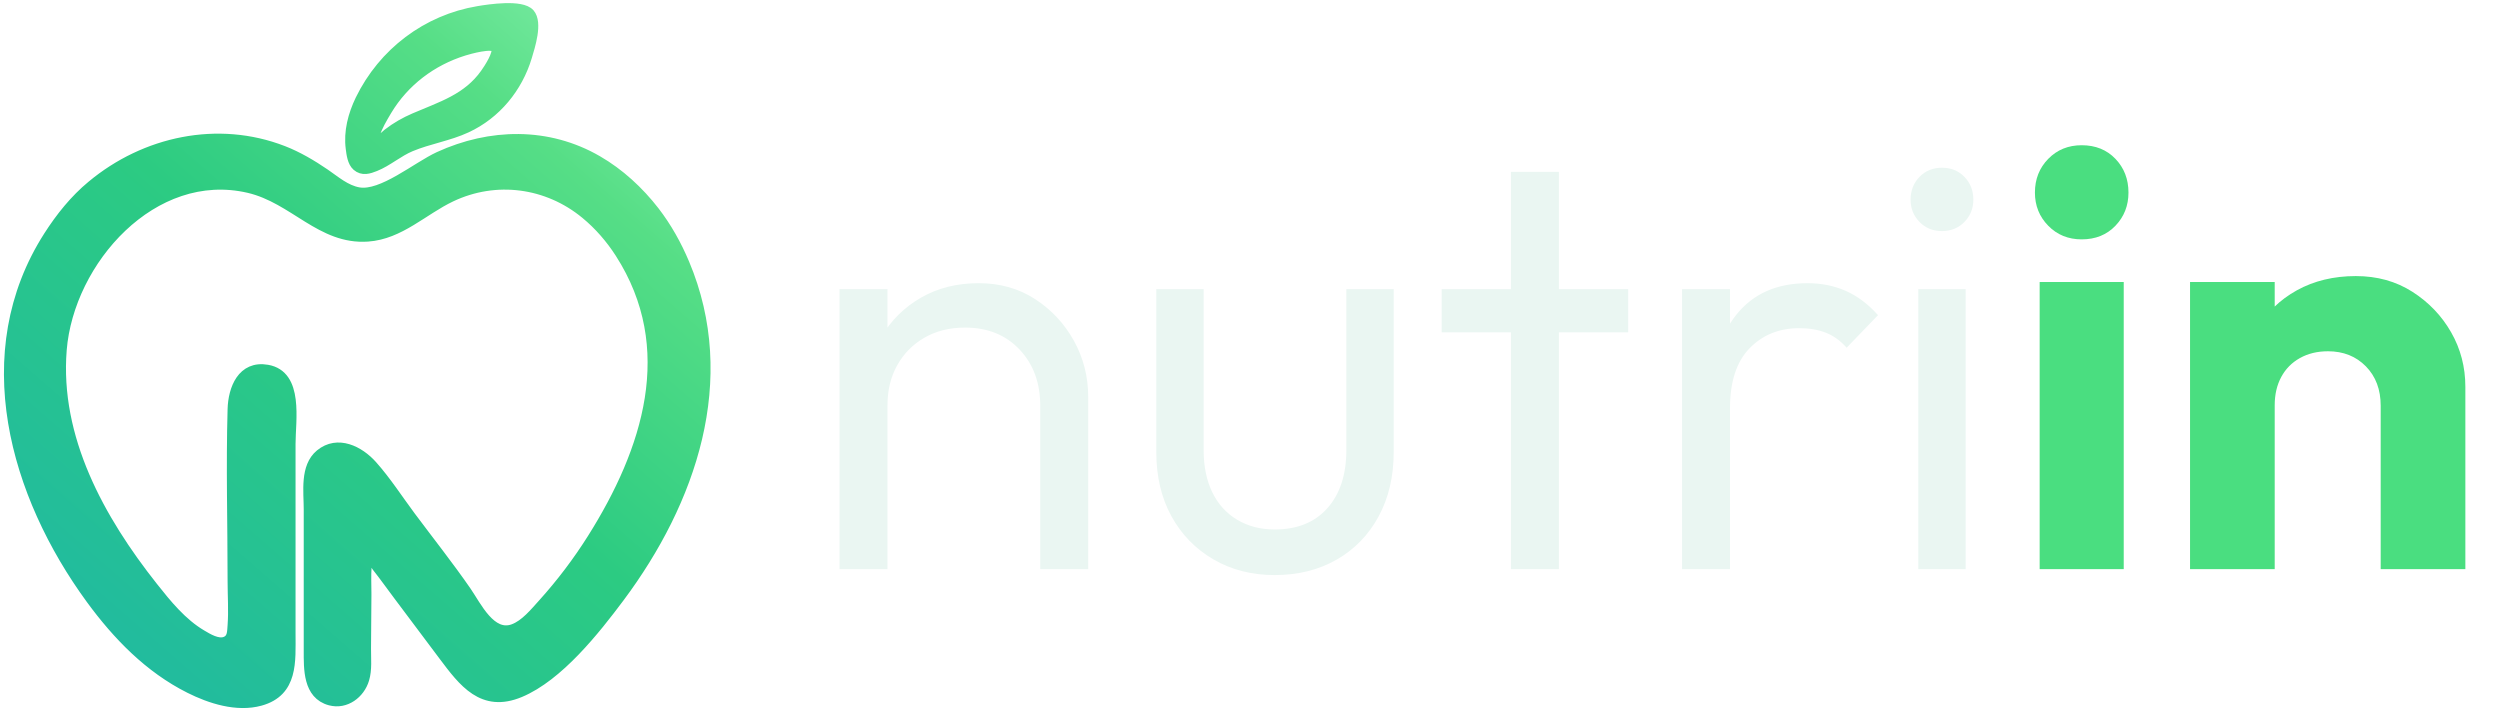
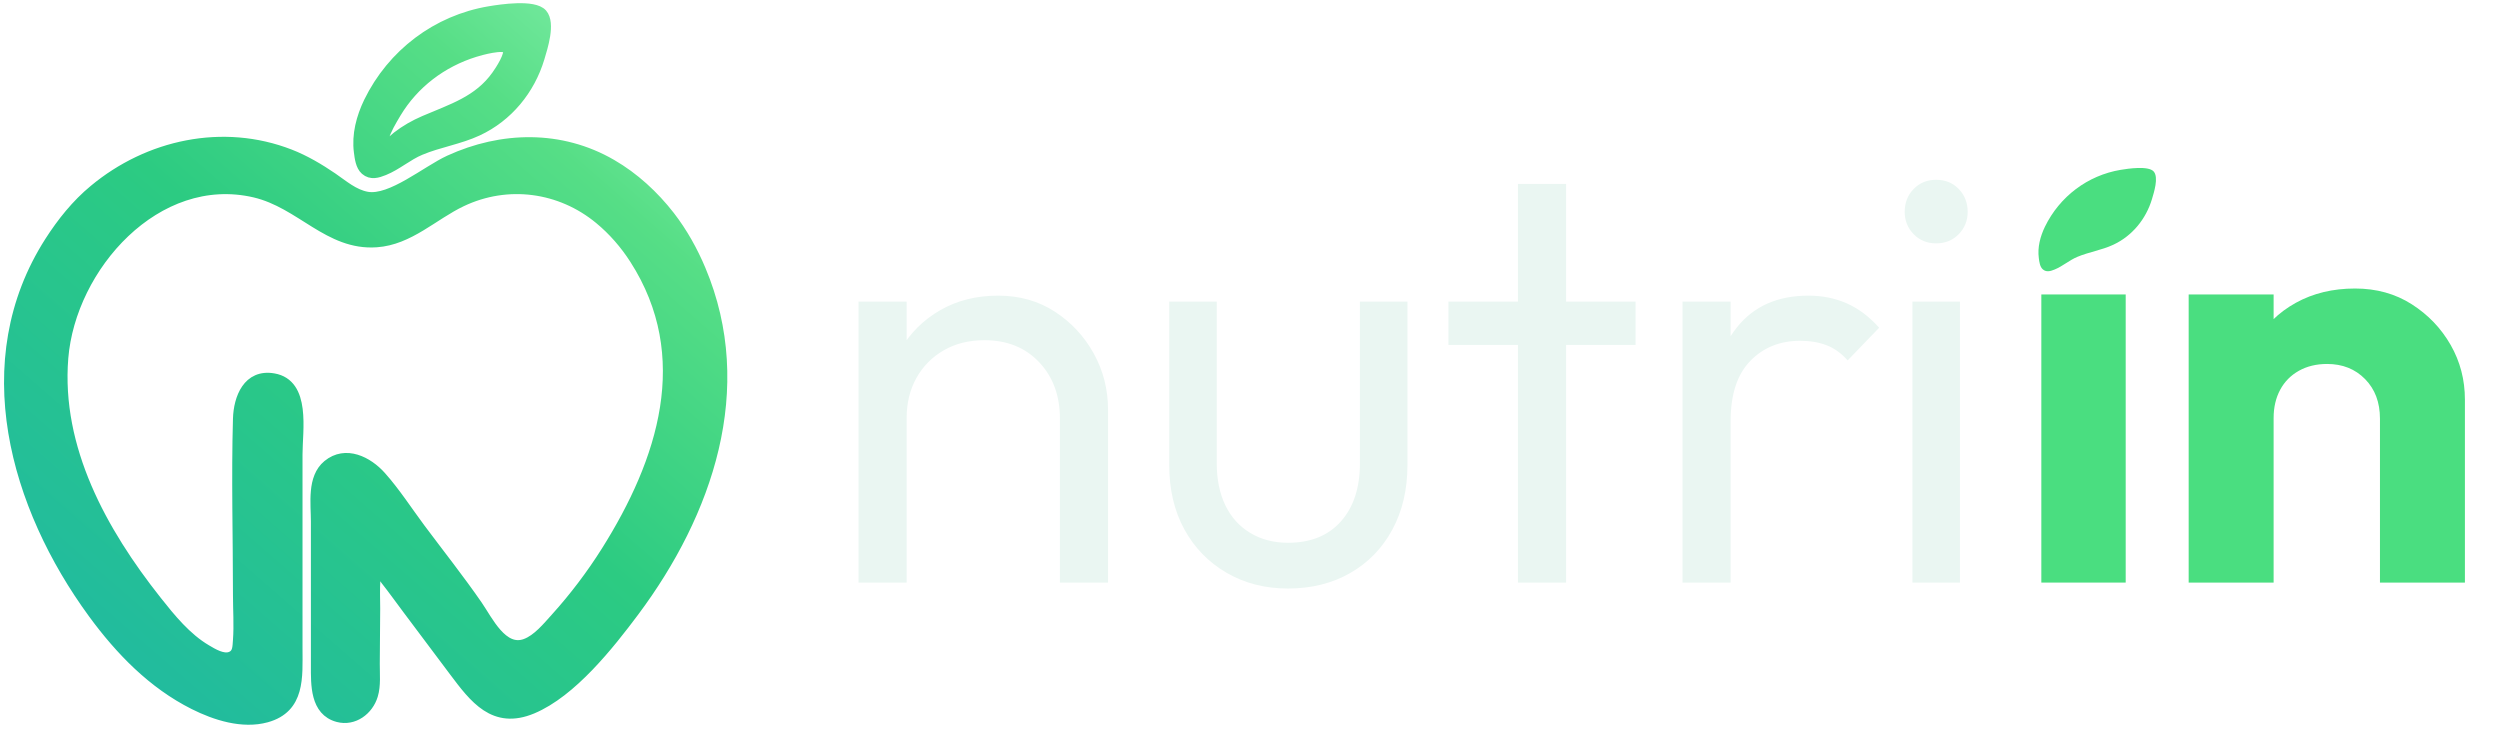
- <svg xmlns="http://www.w3.org/2000/svg" viewBox="0 0 3514 1000" role="img" aria-label="Nutriin">
+ <svg xmlns="http://www.w3.org/2000/svg" viewBox="0 0 3433 1000" role="img" aria-label="Nutriin">
  <defs>
    <linearGradient id="hs" gradientUnits="userSpaceOnUse" x1="260" y1="1040" x2="1000" y2="190">
      <stop offset="0" stop-color="#1FB8A4" />
      <stop offset=".5" stop-color="#2CCB82" />
      <stop offset=".8" stop-color="#56DE86" />
      <stop offset="1" stop-color="#86EFAC" />
    </linearGradient>
  </defs>
  <g transform="translate(-208.29,-203.68) scale(1.15075)">
    <g fill="url(#hs)" fill-rule="evenodd" stroke="url(#hs)" stroke-width="12" stroke-linejoin="round">
      <path d="M293.2,403.4 C272.2,420.7 254.8,442.5 240.2,465.3 C148.8,608.1 198.7,781.4 292.1,909.0 C324.4,953.1 363.2,993.1 412.5,1017.8 C438.0,1030.6 470.4,1041.0 499.0,1033.1 C539.4,1021.9 536.0,984.6 536.0,951.1 C536.0,873.8 536.0,796.4 536.0,719.1 C536.0,690.6 546.1,635.2 507.5,628.5 C476.7,623.1 465.7,652.1 465.0,676.8 C463.0,746.6 465.0,816.9 465.0,886.8 C465.0,904.6 466.3,923.0 465.0,940.8 C464.3,948.7 465.0,957.2 456.3,960.6 C447.0,964.2 434.9,956.7 427.3,952.2 C403.5,938.2 384.7,915.1 367.8,893.7 C302.9,811.7 247.8,712.3 256.5,604.2 C265.3,495.3 367.8,379.4 484.9,406.7 C540.2,419.7 573.1,470.1 630.2,466.1 C669.4,463.4 698.0,433.7 731.9,417.6 C786.5,391.6 849.6,400.0 896.2,438.5 C912.7,452.1 926.8,468.4 938.3,486.3 C1012.7,602.3 971.8,727.6 904.3,834.8 C886.6,862.9 866.3,889.7 844.0,914.4 C834.2,925.2 822.3,940.0 808.1,945.2 C780.8,955.3 763.2,917.3 750.7,899.2 C729.1,868.0 705.4,838.1 682.7,807.7 C667.3,787.0 652.9,764.6 635.8,745.4 C620.0,727.7 593.5,714.1 572.0,731.8 C553.2,747.3 558.0,777.7 558.0,799.2 C558.0,856.6 558.0,913.9 558.0,971.2 C558.0,993.6 556.9,1025.4 584.3,1032.7 C603.2,1037.7 620.7,1024.4 626.0,1006.7 C629.6,994.9 628.1,981.2 628.2,969.0 C628.4,947.0 628.5,925.0 628.7,903.0 C628.7,891.8 628.1,880.3 628.9,869.1 C629.1,867.1 628.0,858.1 631.4,858.1 C634.7,858.2 639.2,866.8 641.0,869.0 C650.1,880.5 658.6,892.5 667.4,904.2 C685.8,928.7 704.2,953.2 722.6,977.8 C747.0,1010.3 770.5,1041.9 816.2,1022.8 C863.3,1003.1 908.0,946.6 937.9,906.6 C1025.4,789.4 1076.9,640.8 1017.2,498.9 C1007.6,476.1 995.6,454.6 980.5,435.0 C961.4,410.4 937.8,388.6 910.8,373.0 C850.2,337.9 779.7,339.6 717.2,368.2 C690.0,380.7 647.6,416.8 619.1,411.8 C603.2,409.0 590.6,397.7 577.7,388.9 C562.0,378.2 544.8,368.0 527.0,361.1 C447.0,330.0 358.0,349.5 293.2,403.4Z M828.1,193.5 C818.1,182.2 778.9,188.1 765.2,190.4 C702.3,200.9 649.0,241.3 621.0,298.7 C612.1,317.2 606.6,337.8 609.3,358.4 C610.2,365.3 611.3,375.0 616.9,379.9 C623.8,385.9 631.6,383.4 639.3,380.3 C654.5,374.2 667.4,362.5 682.8,356.1 C704.8,346.9 729.2,343.3 750.9,333.2 C787.1,316.4 813.4,284.2 824.8,246.3 C828.6,233.5 838.0,204.8 828.1,193.5Z M786.7,235.6 C790.6,241.8 777.4,261.6 773.6,266.9 C751.9,297.5 720.1,306.9 687.3,321.0 C675.5,326.1 664.9,332.1 654.7,340.0 C652.4,341.8 639.0,354.6 636.9,352.1 C635.3,350.2 638.1,344.1 638.7,342.2 C642.0,331.4 648.0,321.5 653.7,311.9 C674.9,276.6 708.4,251.3 747.6,239.1 C754.0,237.1 782.5,229.0 786.7,235.6Z" />
    </g>
  </g>
-   <g transform="translate(1123.452,800) scale(0.8322148)">
-     <path d="M407 0L407 -276Q407 -334 372 -371Q337 -408 280 -408Q241 -408 211.5 -391Q182 -374 165.5 -344.5Q149 -315 149 -277L114 -296Q114 -350 138.5 -392Q163 -434 205.5 -458.5Q248 -483 303 -483Q357 -483 398.5 -456Q440 -429 464 -385.5Q488 -342 488 -291L488 0ZM68 0L68 -473L149 -473L149 0ZM803 10Q745 10 699.5 -16.5Q654 -43 628.5 -89.5Q603 -136 603 -198L603 -473L683 -473L683 -201Q683 -160 697.5 -130Q712 -100 739.5 -83.5Q767 -67 803 -67Q860 -67 892 -103Q924 -139 924 -201L924 -473L1004 -473L1004 -198Q1004 -136 978.5 -89Q953 -42 907.5 -16Q862 10 803 10ZM1202 0L1202 -671L1283 -671L1283 0ZM1085 -400L1085 -473L1400 -473L1400 -400ZM1491 0L1491 -473L1572 -473L1572 0ZM1572 -272L1540 -286Q1540 -376 1582.5 -429.5Q1625 -483 1703 -483Q1738 -483 1767.5 -470Q1797 -457 1822 -429L1769 -374Q1753 -392 1733.5 -399.5Q1714 -407 1689 -407Q1638 -407 1605 -373Q1572 -339 1572 -272ZM1890 0L1890 -473L1970 -473L1970 0ZM1930 -571Q1907 -571 1892 -586.5Q1877 -602 1877 -624Q1877 -647 1892 -662.5Q1907 -678 1930 -678Q1953 -678 1968 -662.5Q1983 -647 1983 -624Q1983 -602 1968 -586.5Q1953 -571 1930 -571Z" fill="#EAF6F2" />
-     <g transform="translate(2039,0)">
-       <path d="M56 0L56 -485L198 -485L198 0ZM127 -557Q93 -557 70.5 -580Q48 -603 48 -636Q48 -670 70.5 -693Q93 -716 127 -716Q162 -716 184 -693Q206 -670 206 -636Q206 -603 184 -580Q162 -557 127 -557ZM632 0L632 -276Q632 -317 607 -342.5Q582 -368 543 -368Q516 -368 495.5 -356.5Q475 -345 464 -324.5Q453 -304 453 -277L397 -304Q397 -361 422 -404Q447 -447 490.5 -471Q534 -495 590 -495Q644 -495 685.5 -468.5Q727 -442 751 -400Q775 -358 775 -308L775 0ZM310 0L310 -485L453 -485L453 0Z" fill="#4ADE80" />
+   <g transform="translate(1123.452,800) scale(0.8157895)">
+     <path d="M407 0L407 -276Q407 -334 372 -371Q337 -408 280 -408Q241 -408 211.5 -391Q182 -374 165.5 -344.5Q149 -315 149 -277L114 -296Q114 -350 138.5 -392Q163 -434 205.5 -458.5Q248 -483 303 -483Q357 -483 398.5 -456Q440 -429 464 -385.5Q488 -342 488 -291L488 0ZM68 0L68 -473L149 -473L149 0ZM791 10Q733 10 687.5 -16.5Q642 -43 616.5 -89.5Q591 -136 591 -198L591 -473L671 -473L671 -201Q671 -160 685.5 -130Q700 -100 727.5 -83.5Q755 -67 791 -67Q848 -67 880 -103Q912 -139 912 -201L912 -473L992 -473L992 -198Q992 -136 966.5 -89Q941 -42 895.5 -16Q850 10 791 10ZM1178 0L1178 -671L1259 -671L1259 0ZM1061 -400L1061 -473L1376 -473L1376 -400ZM1455 0L1455 -473L1536 -473L1536 0ZM1536 -272L1504 -286Q1504 -376 1546.5 -429.5Q1589 -483 1667 -483Q1702 -483 1731.5 -470Q1761 -457 1786 -429L1733 -374Q1717 -392 1697.5 -399.5Q1678 -407 1653 -407Q1602 -407 1569 -373Q1536 -339 1536 -272ZM1842 0L1842 -473L1922 -473L1922 0ZM1882 -571Q1859 -571 1844 -586.5Q1829 -602 1829 -624Q1829 -647 1844 -662.5Q1859 -678 1882 -678Q1905 -678 1920 -662.5Q1935 -647 1935 -624Q1935 -602 1920 -586.5Q1905 -571 1882 -571Z" fill="#EAF6F2" />
+     <g fill="#4ADE80">
+       <g transform="translate(2003,0)">
+         <path d="M56 0L56 -485L198 -485L198 0Z" />
+       </g>
+       <g transform="translate(2251,0)">
+         <path d="M378 0L378 -276Q378 -317 353 -342.5Q328 -368 289 -368Q262 -368 241.5 -356.5Q221 -345 210 -324.5Q199 -304 199 -277L143 -304Q143 -361 168 -404Q193 -447 236.5 -471Q280 -495 336 -495Q390 -495 431.5 -468.5Q473 -442 497 -400Q521 -358 521 -308L521 0ZM56 0L56 -485L199 -485L199 0Z" />
+       </g>
+       <path transform="translate(1516.3,-863.0) scale(0.8837)" d="M828.1,193.5 C818.1,182.2 778.9,188.1 765.2,190.4 C702.3,200.9 649.0,241.3 621.0,298.7 C612.1,317.2 606.6,337.8 609.3,358.4 C610.2,365.3 611.3,375.0 616.9,379.9 C623.8,385.9 631.6,383.4 639.3,380.3 C654.5,374.2 667.4,362.5 682.8,356.1 C704.8,346.9 729.2,343.3 750.9,333.2 C787.1,316.4 813.4,284.2 824.8,246.3 C828.6,233.5 838.0,204.8 828.1,193.5Z" />
    </g>
  </g>
</svg>
